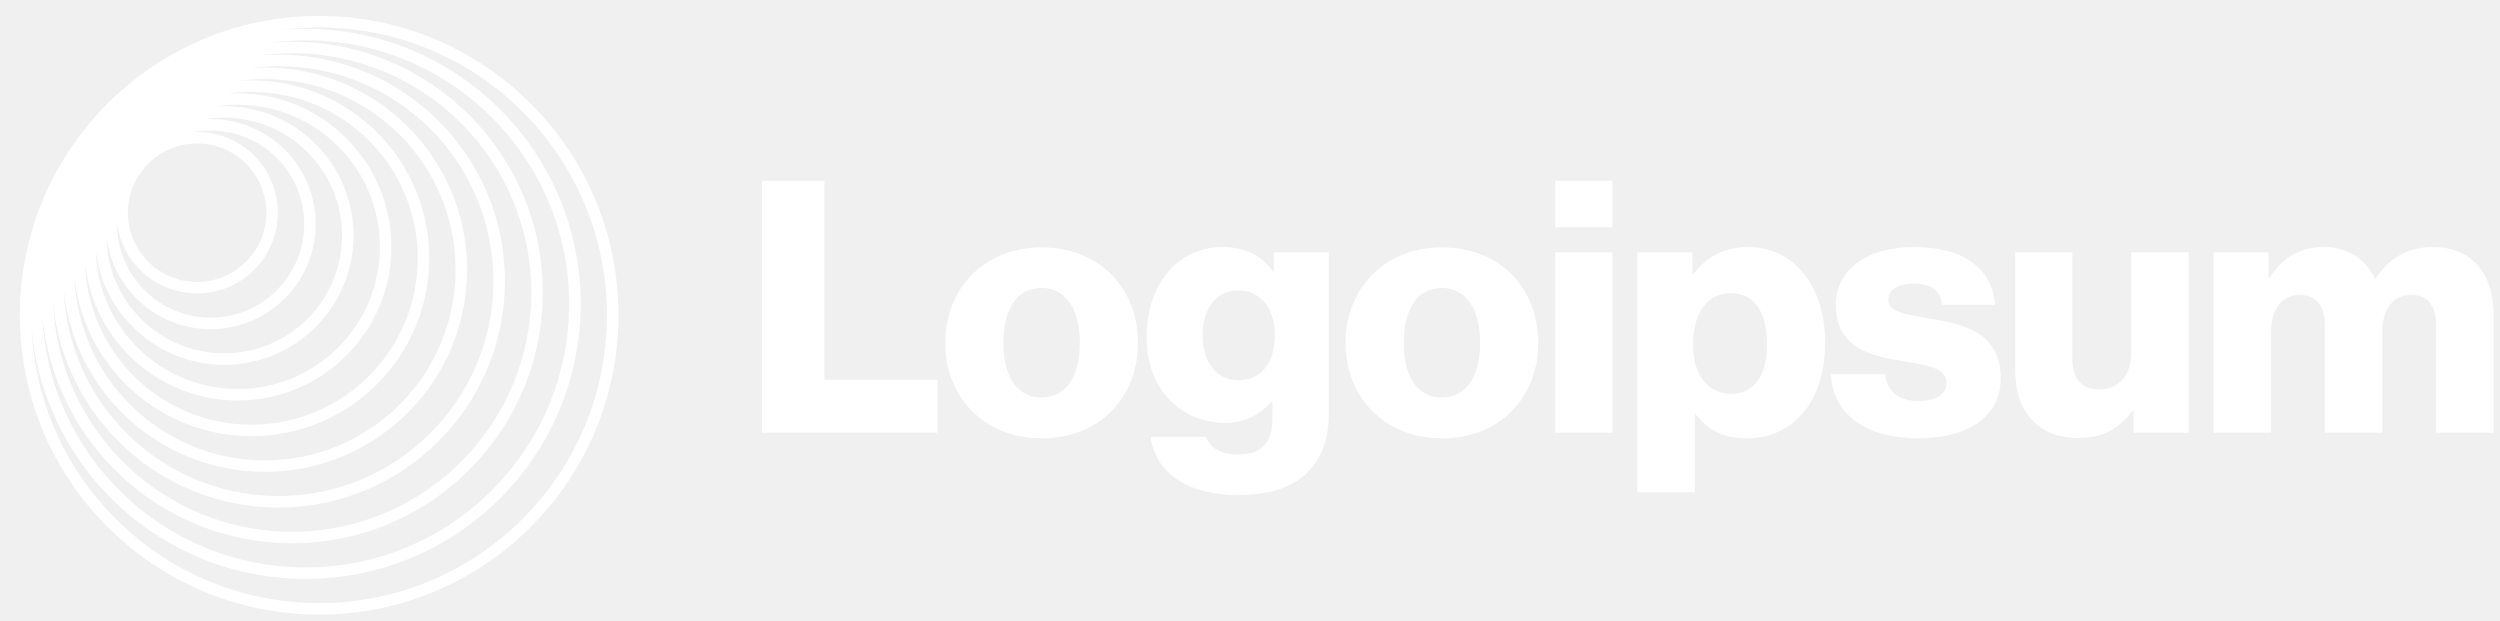
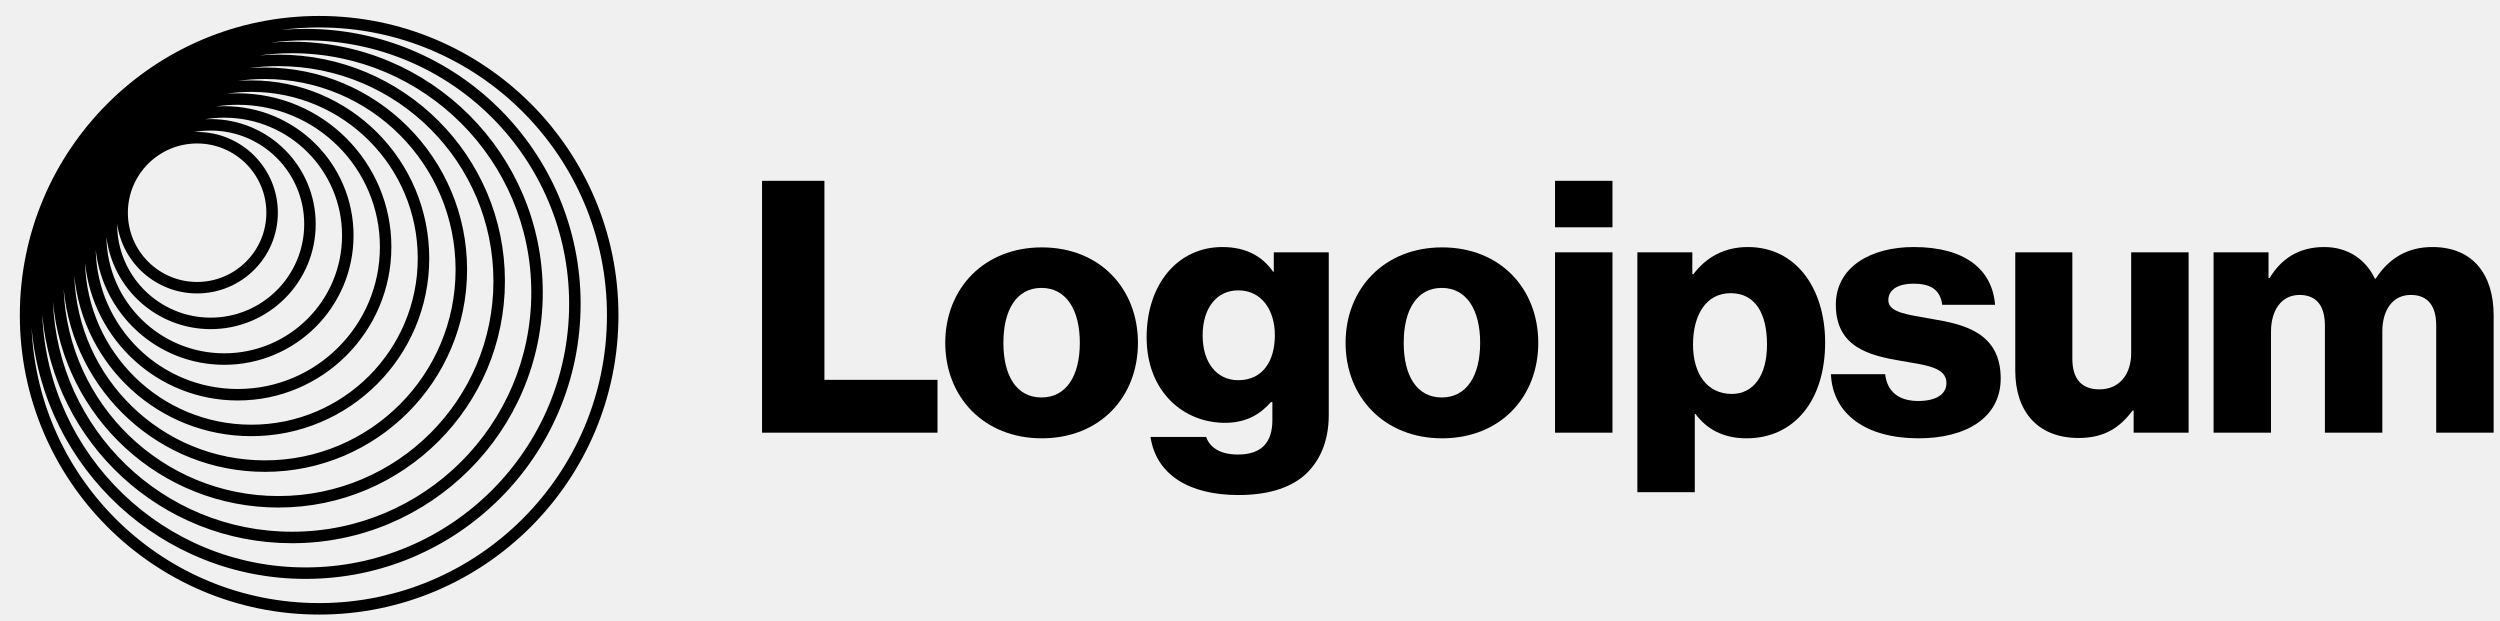
<svg xmlns="http://www.w3.org/2000/svg" width="129" height="32" viewBox="0 0 129 32" fill="none">
  <g clip-path="url(#clip0_1309_26135)">
-     <path d="M39.322 22.326H48.375V19.6H42.54V9.33H39.322V22.326Z" fill="white" />
-     <path d="M53.738 20.509C52.447 20.509 51.775 19.382 51.775 17.691C51.775 16.001 52.447 14.856 53.738 14.856C55.029 14.856 55.719 16.001 55.719 17.691C55.719 19.382 55.029 20.509 53.738 20.509ZM53.756 22.617C56.755 22.617 58.718 20.491 58.718 17.691C58.718 14.892 56.755 12.765 53.756 12.765C50.775 12.765 48.775 14.892 48.775 17.691C48.775 20.491 50.775 22.617 53.756 22.617Z" fill="white" />
-     <path d="M63.91 25.544C65.292 25.544 66.51 25.235 67.328 24.508C68.073 23.835 68.564 22.817 68.564 21.418V13.02H65.728V14.02H65.692C65.146 13.238 64.31 12.747 63.074 12.747C60.766 12.747 59.166 14.674 59.166 17.401C59.166 20.254 61.111 21.818 63.201 21.818C64.328 21.818 65.037 21.363 65.583 20.745H65.655V21.672C65.655 22.799 65.128 23.454 63.874 23.454C62.892 23.454 62.402 23.035 62.238 22.545H59.366C59.657 24.49 61.347 25.544 63.91 25.544ZM63.892 19.618C62.783 19.618 62.056 18.709 62.056 17.31C62.056 15.892 62.783 14.983 63.892 14.983C65.128 14.983 65.783 16.037 65.783 17.291C65.783 18.6 65.183 19.618 63.892 19.618Z" fill="white" />
-     <path d="M74.394 20.509C73.103 20.509 72.431 19.382 72.431 17.691C72.431 16.001 73.103 14.856 74.394 14.856C75.685 14.856 76.376 16.001 76.376 17.691C76.376 19.382 75.685 20.509 74.394 20.509ZM74.412 22.617C77.412 22.617 79.375 20.491 79.375 17.691C79.375 14.892 77.412 12.765 74.412 12.765C71.431 12.765 69.432 14.892 69.432 17.691C69.432 20.491 71.431 22.617 74.412 22.617Z" fill="white" />
-     <path d="M80.24 22.326H83.203V13.02H80.24V22.326ZM80.24 11.729H83.203V9.33H80.24V11.729Z" fill="white" />
-     <path d="M84.488 25.399H87.451V21.363H87.488C88.069 22.145 88.924 22.617 90.123 22.617C92.559 22.617 94.177 20.691 94.177 17.673C94.177 14.874 92.668 12.747 90.196 12.747C88.924 12.747 88.015 13.311 87.379 14.147H87.324V13.02H84.488V25.399ZM89.36 20.327C88.087 20.327 87.36 19.291 87.36 17.782C87.36 16.273 88.015 15.128 89.305 15.128C90.578 15.128 91.178 16.183 91.178 17.782C91.178 19.364 90.487 20.327 89.36 20.327Z" fill="white" />
-     <path d="M99.001 22.617C101.437 22.617 103.236 21.563 103.236 19.527C103.236 17.146 101.309 16.728 99.673 16.455C98.492 16.237 97.438 16.146 97.438 15.492C97.438 14.91 98.001 14.637 98.728 14.637C99.546 14.637 100.11 14.892 100.219 15.728H102.945C102.8 13.892 101.382 12.747 98.746 12.747C96.547 12.747 94.729 13.765 94.729 15.728C94.729 17.91 96.456 18.346 98.074 18.618C99.31 18.837 100.437 18.927 100.437 19.764C100.437 20.363 99.873 20.691 98.983 20.691C98.001 20.691 97.383 20.236 97.274 19.309H94.475C94.566 21.363 96.274 22.617 99.001 22.617Z" fill="white" />
-     <path d="M107.26 22.6C108.551 22.6 109.369 22.091 110.041 21.182H110.096V22.327H112.932V13.02H109.969V18.219C109.969 19.328 109.351 20.091 108.333 20.091C107.387 20.091 106.933 19.528 106.933 18.51V13.02H103.988V19.128C103.988 21.2 105.115 22.6 107.26 22.6Z" fill="white" />
-     <path d="M114.221 22.327H117.184V17.11C117.184 16.001 117.729 15.219 118.656 15.219C119.547 15.219 119.965 15.801 119.965 16.801V22.327H122.928V17.11C122.928 16.001 123.455 15.219 124.4 15.219C125.291 15.219 125.709 15.801 125.709 16.801V22.327H128.672V16.273C128.672 14.183 127.618 12.747 125.509 12.747C124.309 12.747 123.309 13.256 122.582 14.383H122.546C122.073 13.383 121.146 12.747 119.928 12.747C118.583 12.747 117.693 13.383 117.111 14.347H117.056V13.02H114.221V22.327Z" fill="white" />
-     <path fill-rule="evenodd" clip-rule="evenodd" d="M16.468 0.823C24.997 0.823 31.912 7.738 31.912 16.267C31.912 24.797 24.997 31.712 16.468 31.712C7.938 31.712 1.023 24.797 1.023 16.267C1.023 7.738 7.938 0.823 16.468 0.823ZM31.319 16.267C31.319 8.065 24.67 1.416 16.468 1.416C15.806 1.416 15.155 1.459 14.516 1.543C14.929 1.507 15.346 1.489 15.768 1.489C23.606 1.489 29.96 7.842 29.96 15.68C29.96 23.518 23.606 29.871 15.768 29.871C8.348 29.871 2.258 24.177 1.63 16.919C1.971 24.819 8.484 31.119 16.468 31.119C24.67 31.119 31.319 24.47 31.319 16.267ZM29.367 15.68C29.367 8.17 23.279 2.081 15.768 2.081C15.159 2.081 14.558 2.122 13.969 2.199C14.332 2.169 14.698 2.153 15.069 2.153C22.215 2.153 28.007 7.946 28.007 15.092C28.007 22.237 22.215 28.03 15.069 28.03C8.312 28.03 2.765 22.851 2.181 16.247C2.478 23.494 8.448 29.279 15.768 29.279C23.279 29.279 29.367 23.19 29.367 15.68ZM15.069 2.746C21.887 2.746 27.415 8.273 27.415 15.092C27.415 21.91 21.887 27.437 15.069 27.437C8.408 27.437 2.98 22.163 2.732 15.563C3.267 21.52 8.273 26.189 14.369 26.189C20.823 26.189 26.054 20.957 26.054 14.504C26.054 8.051 20.823 2.819 14.369 2.819C14.036 2.819 13.705 2.833 13.378 2.861C13.931 2.785 14.495 2.746 15.069 2.746ZM25.461 14.504C25.461 8.378 20.495 3.412 14.369 3.412C13.852 3.412 13.342 3.448 12.844 3.516C13.116 3.495 13.391 3.484 13.669 3.484C19.43 3.484 24.101 8.154 24.101 13.916C24.101 19.677 19.43 24.348 13.669 24.348C8.246 24.348 3.79 20.21 3.285 14.92C3.504 20.853 8.383 25.596 14.369 25.596C20.495 25.596 25.461 20.63 25.461 14.504ZM13.669 4.077C19.103 4.077 23.508 8.482 23.508 13.916C23.508 19.35 19.103 23.755 13.669 23.755C8.342 23.755 4.004 19.522 3.835 14.236C4.291 18.879 8.207 22.506 12.97 22.506C18.039 22.506 22.149 18.397 22.149 13.328C22.149 8.258 18.039 4.149 12.97 4.149C12.737 4.149 12.507 4.157 12.279 4.174C12.733 4.11 13.197 4.077 13.669 4.077ZM21.556 13.328C21.556 8.585 17.712 4.741 12.97 4.741C12.537 4.741 12.111 4.773 11.696 4.835C11.886 4.822 12.077 4.815 12.27 4.815C16.647 4.815 20.195 8.363 20.195 12.74C20.195 17.117 16.647 20.665 12.27 20.665C8.169 20.665 4.795 17.549 4.387 13.556C4.508 18.192 8.304 21.914 12.97 21.914C17.712 21.914 21.556 18.069 21.556 13.328ZM12.27 5.407C16.32 5.407 19.603 8.69 19.603 12.74C19.603 16.79 16.32 20.072 12.27 20.072C8.272 20.072 5.022 16.872 4.939 12.894C5.309 16.23 8.137 18.824 11.571 18.824C15.256 18.824 18.243 15.837 18.243 12.152C18.243 8.467 15.256 5.479 11.571 5.479C11.43 5.479 11.29 5.484 11.151 5.492C11.516 5.436 11.89 5.407 12.27 5.407ZM17.65 12.152C17.65 8.794 14.928 6.072 11.571 6.072C11.234 6.072 10.903 6.1 10.581 6.152C10.677 6.147 10.773 6.145 10.871 6.145C13.864 6.145 16.29 8.571 16.29 11.564C16.29 14.557 13.864 16.983 10.871 16.983C8.103 16.983 5.82 14.909 5.492 12.23C5.534 15.552 8.239 18.231 11.571 18.231C14.928 18.231 17.65 15.509 17.65 12.152ZM10.871 6.737C13.536 6.737 15.697 8.898 15.697 11.564C15.697 14.23 13.536 16.39 10.871 16.39C8.205 16.39 6.044 14.23 6.044 11.564C6.044 11.558 6.044 11.551 6.044 11.545C6.322 13.576 8.064 15.141 10.171 15.141C12.472 15.141 14.337 13.276 14.337 10.976C14.337 8.675 12.472 6.81 10.171 6.81C10.119 6.81 10.067 6.811 10.016 6.813C10.293 6.763 10.579 6.737 10.871 6.737ZM13.744 10.976C13.744 9.002 12.144 7.403 10.171 7.403C8.198 7.403 6.598 9.002 6.598 10.976C6.598 12.949 8.198 14.549 10.171 14.549C12.144 14.549 13.744 12.949 13.744 10.976Z" fill="white" />
+     <path d="M39.322 22.326H48.375V19.6H42.54V9.33H39.322V22.326Z" fill="currentColor" />
+     <path d="M53.738 20.509C52.447 20.509 51.775 19.382 51.775 17.691C51.775 16.001 52.447 14.856 53.738 14.856C55.029 14.856 55.719 16.001 55.719 17.691C55.719 19.382 55.029 20.509 53.738 20.509ZM53.756 22.617C56.755 22.617 58.718 20.491 58.718 17.691C58.718 14.892 56.755 12.765 53.756 12.765C50.775 12.765 48.775 14.892 48.775 17.691C48.775 20.491 50.775 22.617 53.756 22.617Z" fill="currentColor" />
+     <path d="M63.91 25.544C65.292 25.544 66.51 25.235 67.328 24.508C68.073 23.835 68.564 22.817 68.564 21.418V13.02H65.728V14.02H65.692C65.146 13.238 64.31 12.747 63.074 12.747C60.766 12.747 59.166 14.674 59.166 17.401C59.166 20.254 61.111 21.818 63.201 21.818C64.328 21.818 65.037 21.363 65.583 20.745H65.655V21.672C65.655 22.799 65.128 23.454 63.874 23.454C62.892 23.454 62.402 23.035 62.238 22.545H59.366C59.657 24.49 61.347 25.544 63.91 25.544ZM63.892 19.618C62.783 19.618 62.056 18.709 62.056 17.31C62.056 15.892 62.783 14.983 63.892 14.983C65.128 14.983 65.783 16.037 65.783 17.291C65.783 18.6 65.183 19.618 63.892 19.618Z" fill="currentColor" />
+     <path d="M74.394 20.509C73.103 20.509 72.431 19.382 72.431 17.691C72.431 16.001 73.103 14.856 74.394 14.856C75.685 14.856 76.376 16.001 76.376 17.691C76.376 19.382 75.685 20.509 74.394 20.509ZM74.412 22.617C77.412 22.617 79.375 20.491 79.375 17.691C79.375 14.892 77.412 12.765 74.412 12.765C71.431 12.765 69.432 14.892 69.432 17.691C69.432 20.491 71.431 22.617 74.412 22.617Z" fill="currentColor" />
+     <path d="M80.24 22.326H83.203V13.02H80.24V22.326ZM80.24 11.729H83.203V9.33H80.24V11.729Z" fill="currentColor" />
+     <path d="M84.488 25.399H87.451V21.363H87.488C88.069 22.145 88.924 22.617 90.123 22.617C92.559 22.617 94.177 20.691 94.177 17.673C94.177 14.874 92.668 12.747 90.196 12.747C88.924 12.747 88.015 13.311 87.379 14.147H87.324V13.02H84.488V25.399ZM89.36 20.327C88.087 20.327 87.36 19.291 87.36 17.782C87.36 16.273 88.015 15.128 89.305 15.128C90.578 15.128 91.178 16.183 91.178 17.782C91.178 19.364 90.487 20.327 89.36 20.327Z" fill="currentColor" />
+     <path d="M99.001 22.617C101.437 22.617 103.236 21.563 103.236 19.527C103.236 17.146 101.309 16.728 99.673 16.455C98.492 16.237 97.438 16.146 97.438 15.492C97.438 14.91 98.001 14.637 98.728 14.637C99.546 14.637 100.11 14.892 100.219 15.728H102.945C102.8 13.892 101.382 12.747 98.746 12.747C96.547 12.747 94.729 13.765 94.729 15.728C94.729 17.91 96.456 18.346 98.074 18.618C99.31 18.837 100.437 18.927 100.437 19.764C100.437 20.363 99.873 20.691 98.983 20.691C98.001 20.691 97.383 20.236 97.274 19.309H94.475C94.566 21.363 96.274 22.617 99.001 22.617Z" fill="currentColor" />
+     <path d="M107.26 22.6C108.551 22.6 109.369 22.091 110.041 21.182H110.096V22.327H112.932V13.02H109.969V18.219C109.969 19.328 109.351 20.091 108.333 20.091C107.387 20.091 106.933 19.528 106.933 18.51V13.02H103.988V19.128C103.988 21.2 105.115 22.6 107.26 22.6Z" fill="currentColor" />
+     <path d="M114.221 22.327H117.184V17.11C117.184 16.001 117.729 15.219 118.656 15.219C119.547 15.219 119.965 15.801 119.965 16.801V22.327H122.928V17.11C122.928 16.001 123.455 15.219 124.4 15.219C125.291 15.219 125.709 15.801 125.709 16.801V22.327H128.672V16.273C128.672 14.183 127.618 12.747 125.509 12.747C124.309 12.747 123.309 13.256 122.582 14.383H122.546C122.073 13.383 121.146 12.747 119.928 12.747C118.583 12.747 117.693 13.383 117.111 14.347H117.056V13.02H114.221V22.327Z" fill="currentColor" />
+     <path fill-rule="evenodd" clip-rule="evenodd" d="M16.468 0.823C24.997 0.823 31.912 7.738 31.912 16.267C31.912 24.797 24.997 31.712 16.468 31.712C7.938 31.712 1.023 24.797 1.023 16.267C1.023 7.738 7.938 0.823 16.468 0.823ZM31.319 16.267C31.319 8.065 24.67 1.416 16.468 1.416C15.806 1.416 15.155 1.459 14.516 1.543C14.929 1.507 15.346 1.489 15.768 1.489C23.606 1.489 29.96 7.842 29.96 15.68C29.96 23.518 23.606 29.871 15.768 29.871C8.348 29.871 2.258 24.177 1.63 16.919C1.971 24.819 8.484 31.119 16.468 31.119C24.67 31.119 31.319 24.47 31.319 16.267ZM29.367 15.68C29.367 8.17 23.279 2.081 15.768 2.081C15.159 2.081 14.558 2.122 13.969 2.199C14.332 2.169 14.698 2.153 15.069 2.153C22.215 2.153 28.007 7.946 28.007 15.092C28.007 22.237 22.215 28.03 15.069 28.03C8.312 28.03 2.765 22.851 2.181 16.247C2.478 23.494 8.448 29.279 15.768 29.279C23.279 29.279 29.367 23.19 29.367 15.68ZM15.069 2.746C21.887 2.746 27.415 8.273 27.415 15.092C27.415 21.91 21.887 27.437 15.069 27.437C8.408 27.437 2.98 22.163 2.732 15.563C3.267 21.52 8.273 26.189 14.369 26.189C20.823 26.189 26.054 20.957 26.054 14.504C26.054 8.051 20.823 2.819 14.369 2.819C14.036 2.819 13.705 2.833 13.378 2.861C13.931 2.785 14.495 2.746 15.069 2.746ZM25.461 14.504C25.461 8.378 20.495 3.412 14.369 3.412C13.852 3.412 13.342 3.448 12.844 3.516C13.116 3.495 13.391 3.484 13.669 3.484C19.43 3.484 24.101 8.154 24.101 13.916C24.101 19.677 19.43 24.348 13.669 24.348C8.246 24.348 3.79 20.21 3.285 14.92C3.504 20.853 8.383 25.596 14.369 25.596C20.495 25.596 25.461 20.63 25.461 14.504ZM13.669 4.077C19.103 4.077 23.508 8.482 23.508 13.916C23.508 19.35 19.103 23.755 13.669 23.755C8.342 23.755 4.004 19.522 3.835 14.236C4.291 18.879 8.207 22.506 12.97 22.506C18.039 22.506 22.149 18.397 22.149 13.328C22.149 8.258 18.039 4.149 12.97 4.149C12.737 4.149 12.507 4.157 12.279 4.174C12.733 4.11 13.197 4.077 13.669 4.077ZM21.556 13.328C21.556 8.585 17.712 4.741 12.97 4.741C12.537 4.741 12.111 4.773 11.696 4.835C11.886 4.822 12.077 4.815 12.27 4.815C16.647 4.815 20.195 8.363 20.195 12.74C20.195 17.117 16.647 20.665 12.27 20.665C8.169 20.665 4.795 17.549 4.387 13.556C4.508 18.192 8.304 21.914 12.97 21.914C17.712 21.914 21.556 18.069 21.556 13.328ZM12.27 5.407C16.32 5.407 19.603 8.69 19.603 12.74C19.603 16.79 16.32 20.072 12.27 20.072C8.272 20.072 5.022 16.872 4.939 12.894C5.309 16.23 8.137 18.824 11.571 18.824C15.256 18.824 18.243 15.837 18.243 12.152C18.243 8.467 15.256 5.479 11.571 5.479C11.43 5.479 11.29 5.484 11.151 5.492C11.516 5.436 11.89 5.407 12.27 5.407ZM17.65 12.152C17.65 8.794 14.928 6.072 11.571 6.072C11.234 6.072 10.903 6.1 10.581 6.152C10.677 6.147 10.773 6.145 10.871 6.145C13.864 6.145 16.29 8.571 16.29 11.564C16.29 14.557 13.864 16.983 10.871 16.983C8.103 16.983 5.82 14.909 5.492 12.23C5.534 15.552 8.239 18.231 11.571 18.231C14.928 18.231 17.65 15.509 17.65 12.152ZM10.871 6.737C13.536 6.737 15.697 8.898 15.697 11.564C15.697 14.23 13.536 16.39 10.871 16.39C8.205 16.39 6.044 14.23 6.044 11.564C6.044 11.558 6.044 11.551 6.044 11.545C6.322 13.576 8.064 15.141 10.171 15.141C12.472 15.141 14.337 13.276 14.337 10.976C14.337 8.675 12.472 6.81 10.171 6.81C10.119 6.81 10.067 6.811 10.016 6.813C10.293 6.763 10.579 6.737 10.871 6.737ZM13.744 10.976C13.744 9.002 12.144 7.403 10.171 7.403C8.198 7.403 6.598 9.002 6.598 10.976C6.598 12.949 8.198 14.549 10.171 14.549C12.144 14.549 13.744 12.949 13.744 10.976Z" fill="currentColor" />
  </g>
  <defs>
    <clipPath id="clip0_1309_26135">
-       <rect width="128" height="31.811" fill="white" transform="translate(0.800781 0.0947266)" />
+       <rect width="128" height="31.811" fill="currentColor" transform="translate(0.800781 0.0947266)" />
    </clipPath>
  </defs>
</svg>
